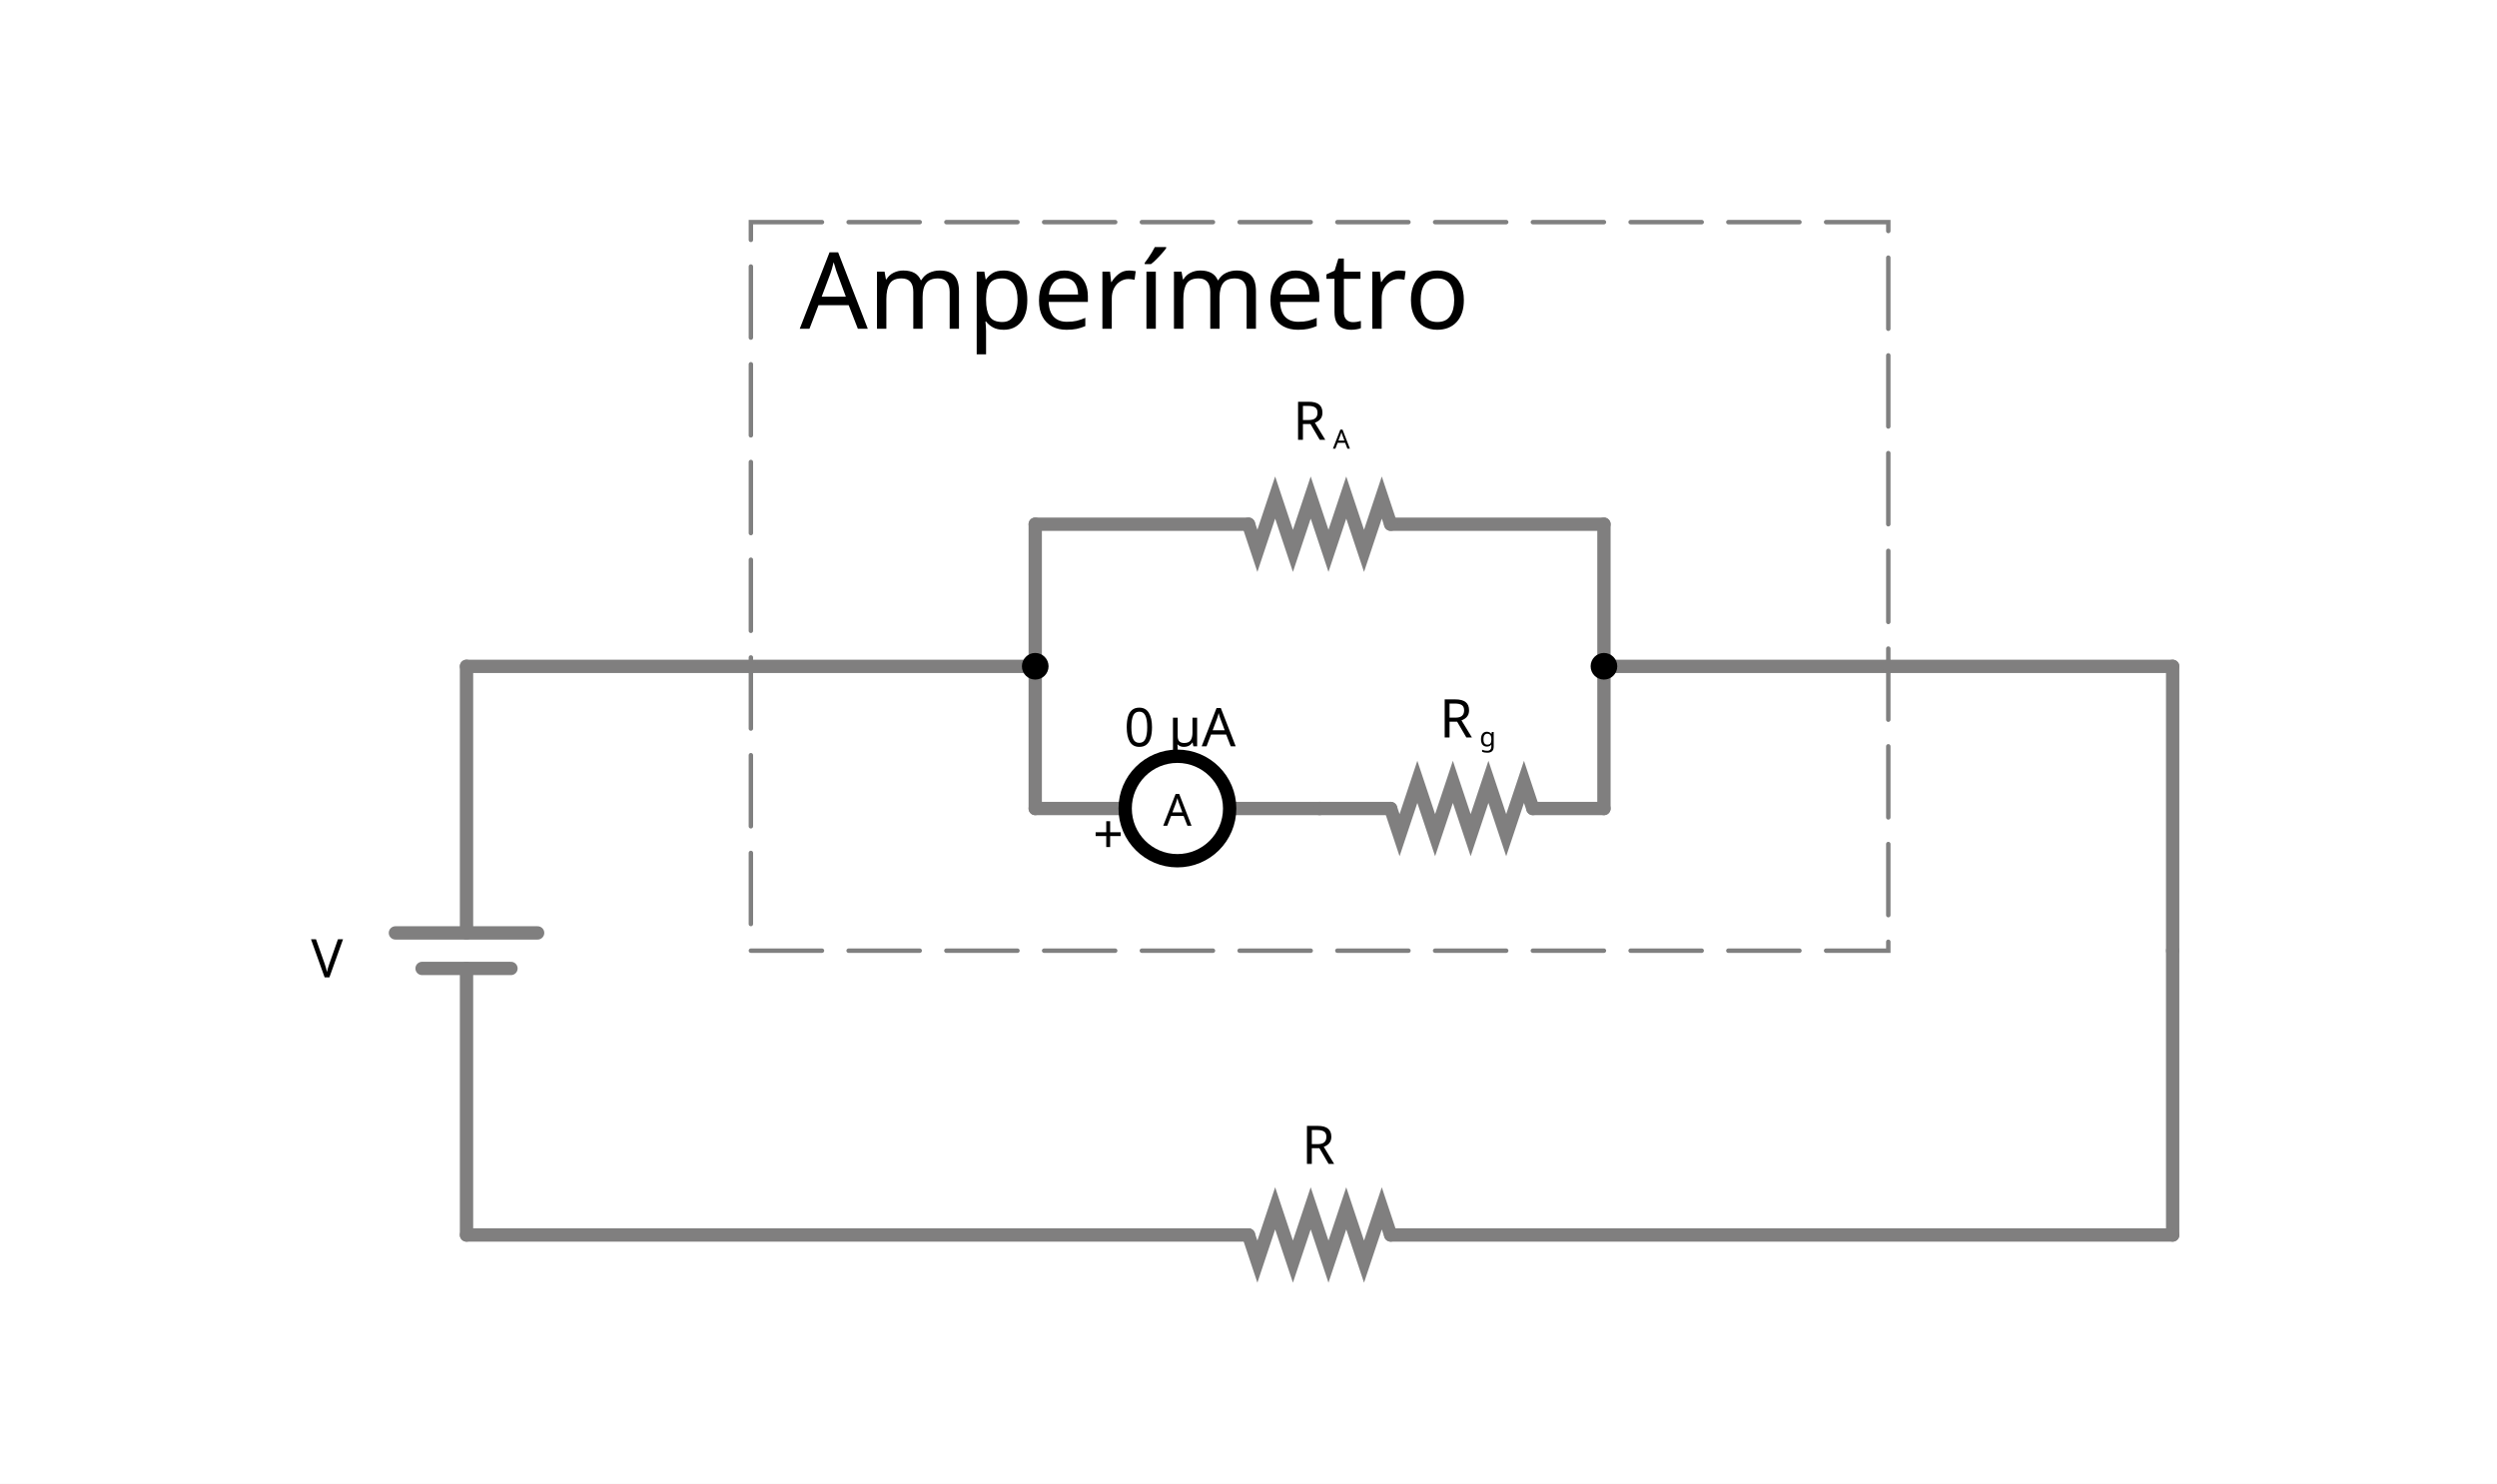
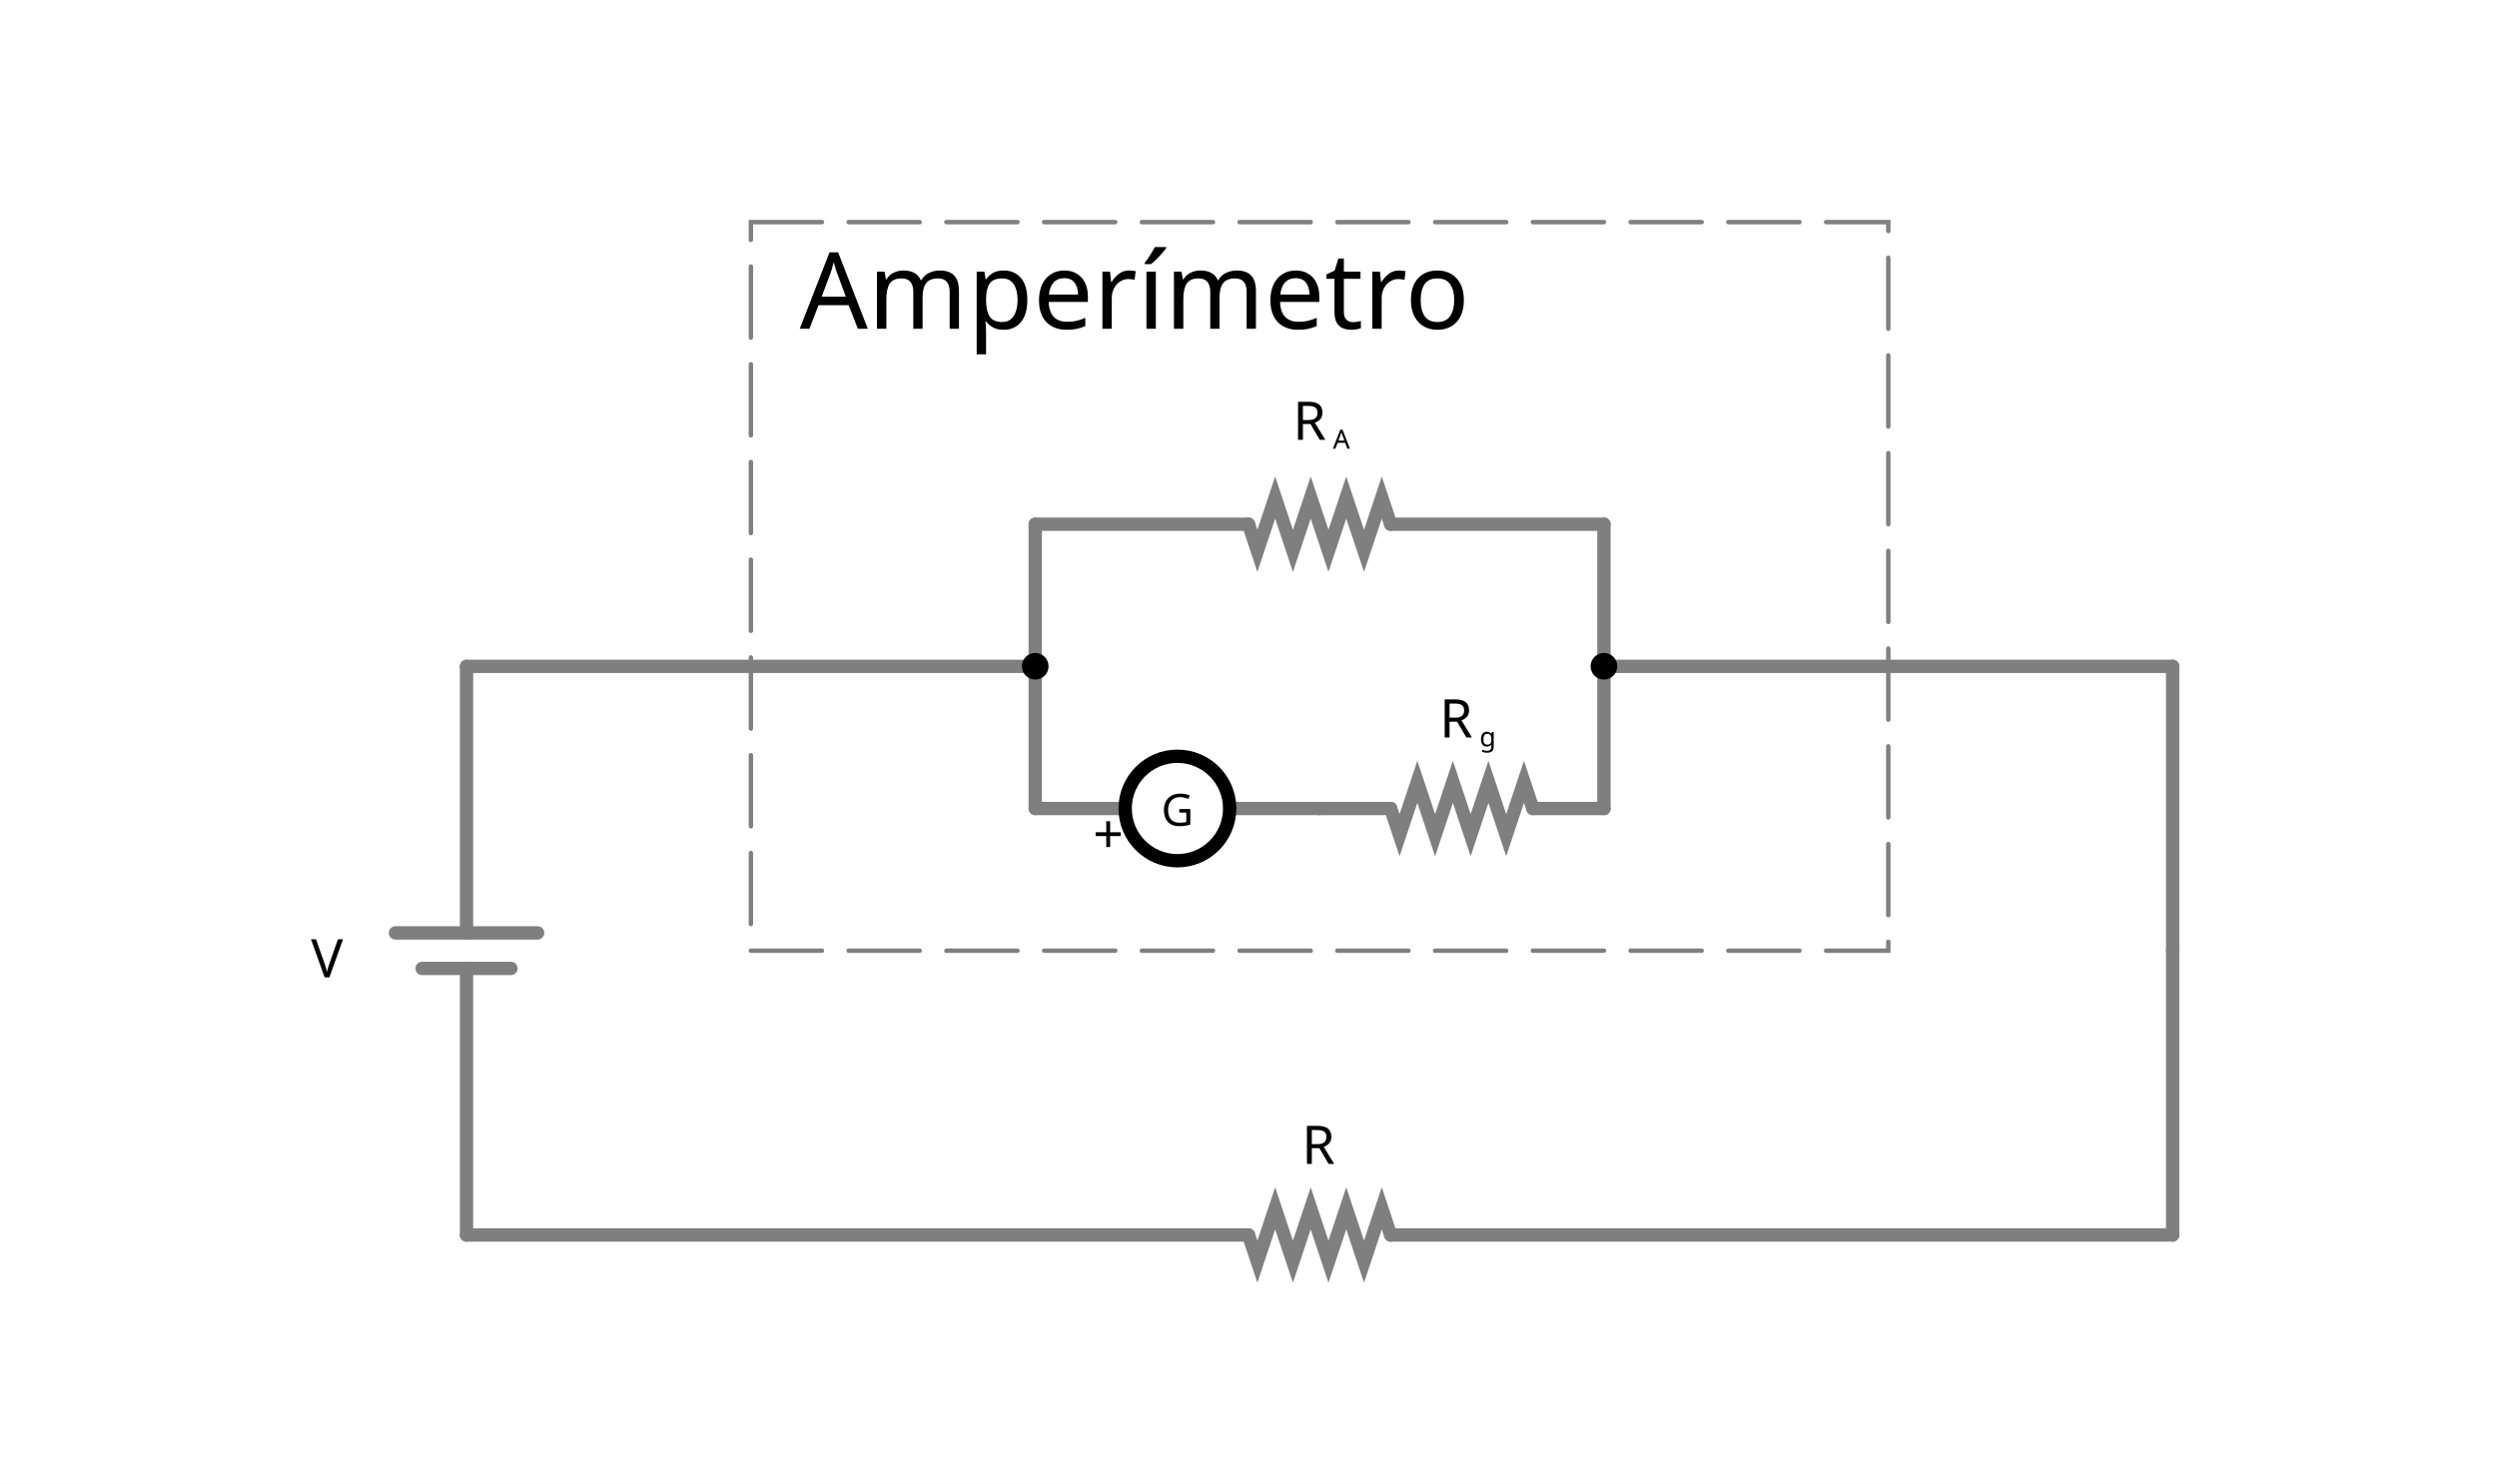
- <svg xmlns="http://www.w3.org/2000/svg" version="1.1" width="562" height="334">
-   <defs>
+ <svg xmlns="http://www.w3.org/2000/svg" version="1.1" width="562" height="334" id="svg38">
+   <defs id="defs6">
    <linearGradient id="mHDpWhEBLhmV" x1="0px" x2="32px" y1="0px" y2="0px" gradientUnits="userSpaceOnUse">
-       <stop offset="0" stop-color="#807f7f" />
-       <stop offset="1" stop-color="#807f7f" />
+       <stop offset="0" stop-color="#807f7f" id="stop1" />
+       <stop offset="1" stop-color="#807f7f" id="stop2" />
    </linearGradient>
    <linearGradient id="strVgvPLyIhi" x1="0px" x2="32px" y1="0px" y2="0px" gradientUnits="userSpaceOnUse">
-       <stop offset="0" stop-color="#807f7f" />
-       <stop offset="1" stop-color="#807f7f" />
+       <stop offset="0" stop-color="#807f7f" id="stop3" />
+       <stop offset="1" stop-color="#807f7f" id="stop4" />
    </linearGradient>
    <linearGradient id="QlocIoTJXaEZ" x1="0px" x2="32px" y1="0px" y2="0px" gradientUnits="userSpaceOnUse">
-       <stop offset="0" stop-color="#807f7f" />
-       <stop offset="1" stop-color="#807f7f" />
+       <stop offset="0" stop-color="#807f7f" id="stop5" />
+       <stop offset="1" stop-color="#807f7f" id="stop6" />
    </linearGradient>
  </defs>
-   <g>
-     <rect fill="#ffffff" stroke="none" x="0" y="0" width="562" height="334" />
-     <g transform="scale(1,1) translate(-151,-58)">
-       <path fill="none" stroke="#807f7f" paint-order="fill stroke markers" d=" M 384 240 L 404 240" stroke-linecap="round" stroke-miterlimit="10" stroke-width="3" stroke-dasharray="" />
-       <path fill="none" stroke="#807f7f" paint-order="fill stroke markers" d=" M 428 240 L 448 240" stroke-linecap="round" stroke-miterlimit="10" stroke-width="3" stroke-dasharray="" />
-       <path fill="none" stroke="#000000" paint-order="fill stroke markers" d=" M 427.76 240 A 11.76 11.76 0 1 1 427.76 239.988" stroke-linecap="round" stroke-miterlimit="10" stroke-width="3" stroke-dasharray="" />
-       <g>
-         <text fill="#000000" stroke="none" font-family="sans-serif" font-size="10px" font-style="normal" font-weight="normal" text-decoration="normal" x="416" y="240" text-anchor="middle" dominant-baseline="central">A</text>
+   <g id="g38">
+     <rect fill="#ffffff" stroke="none" x="0" y="0" width="562" height="334" id="rect6" />
+     <g transform="scale(1,1) translate(-151,-58)" id="g37">
+       <path fill="none" stroke="#807f7f" paint-order="fill stroke markers" d=" M 384 240 L 404 240" stroke-linecap="round" stroke-miterlimit="10" stroke-width="3" stroke-dasharray="" id="path6" />
+       <path fill="none" stroke="#807f7f" paint-order="fill stroke markers" d=" M 428 240 L 448 240" stroke-linecap="round" stroke-miterlimit="10" stroke-width="3" stroke-dasharray="" id="path7" />
+       <path fill="none" stroke="#000000" paint-order="fill stroke markers" d=" M 427.76 240 A 11.76 11.76 0 1 1 427.76 239.988" stroke-linecap="round" stroke-miterlimit="10" stroke-width="3" stroke-dasharray="" id="path8" />
+       <g id="g8">
+         <text fill="#000000" stroke="none" font-family="sans-serif" font-size="10px" font-style="normal" font-weight="normal" text-decoration="normal" x="416" y="240" text-anchor="middle" dominant-baseline="central" id="text8">G</text>
      </g>
-       <text fill="#000000" stroke="none" font-family="sans-serif" font-size="12px" font-style="normal" font-weight="normal" text-decoration="normal" x="397" y="250" text-anchor="start" dominant-baseline="alphabetic">+</text>
-       <g>
-         <text fill="#000000" stroke="none" font-family="sans-serif" font-size="12px" font-style="normal" font-weight="normal" text-decoration="normal" x="404" y="226" text-anchor="start" dominant-baseline="alphabetic">0 μA</text>
+       <text fill="#000000" stroke="none" font-family="sans-serif" font-size="12px" font-style="normal" font-weight="normal" text-decoration="normal" x="397" y="250" text-anchor="start" dominant-baseline="alphabetic" id="text9">+</text>
+       <path fill="none" stroke="#807f7f" paint-order="fill stroke markers" d=" M 448 240 L 464 240" stroke-linecap="round" stroke-miterlimit="10" stroke-width="3" stroke-dasharray="" id="path10" />
+       <path fill="none" stroke="#807f7f" paint-order="fill stroke markers" d=" M 496 240 L 512 240" stroke-linecap="round" stroke-miterlimit="10" stroke-width="3" stroke-dasharray="" id="path11" />
+       <g transform="matrix(1,0,0,1,464,240)" id="g12">
+         <path fill="none" stroke="url(#mHDpWhEBLhmV)" paint-order="fill stroke markers" d=" M 0 0 L 2 6 L 6 -6 L 10 6 L 14 -6 L 18 6 L 22 -6 L 26 6 L 30 -6 L 32 0" stroke-linecap="round" stroke-miterlimit="10" stroke-width="3" stroke-dasharray="" id="path12" />
      </g>
-       <path fill="none" stroke="#807f7f" paint-order="fill stroke markers" d=" M 448 240 L 464 240" stroke-linecap="round" stroke-miterlimit="10" stroke-width="3" stroke-dasharray="" />
-       <path fill="none" stroke="#807f7f" paint-order="fill stroke markers" d=" M 496 240 L 512 240" stroke-linecap="round" stroke-miterlimit="10" stroke-width="3" stroke-dasharray="" />
-       <g transform="matrix(1,0,0,1,464,240)">
-         <path fill="none" stroke="url(#mHDpWhEBLhmV)" paint-order="fill stroke markers" d=" M 0 0 L 2 6 L 6 -6 L 10 6 L 14 -6 L 18 6 L 22 -6 L 26 6 L 30 -6 L 32 0" stroke-linecap="round" stroke-miterlimit="10" stroke-width="3" stroke-dasharray="" />
+       <path fill="none" stroke="#807f7f" paint-order="fill stroke markers" d=" M 576 208 L 512 208" stroke-linecap="round" stroke-miterlimit="10" stroke-width="3" stroke-dasharray="" id="path13" />
+       <g id="g13">
+         <text fill="#000000" stroke="none" font-family="sans-serif" font-size="12px" font-style="normal" font-weight="normal" text-decoration="normal" x="544" y="202" text-anchor="start" dominant-baseline="alphabetic" id="text13" />
      </g>
-       <path fill="none" stroke="#807f7f" paint-order="fill stroke markers" d=" M 576 208 L 512 208" stroke-linecap="round" stroke-miterlimit="10" stroke-width="3" stroke-dasharray="" />
-       <g>
-         <text fill="#000000" stroke="none" font-family="sans-serif" font-size="12px" font-style="normal" font-weight="normal" text-decoration="normal" x="544" y="202" text-anchor="start" dominant-baseline="alphabetic" />
+       <path fill="none" stroke="#807f7f" paint-order="fill stroke markers" d=" M 320 208 L 384 208" stroke-linecap="round" stroke-miterlimit="10" stroke-width="3" stroke-dasharray="" id="path14" />
+       <g id="g14">
+         <text fill="#000000" stroke="none" font-family="sans-serif" font-size="12px" font-style="normal" font-weight="normal" text-decoration="normal" x="352" y="202" text-anchor="start" dominant-baseline="alphabetic" id="text14" />
      </g>
-       <path fill="none" stroke="#807f7f" paint-order="fill stroke markers" d=" M 320 208 L 384 208" stroke-linecap="round" stroke-miterlimit="10" stroke-width="3" stroke-dasharray="" />
-       <g>
-         <text fill="#000000" stroke="none" font-family="sans-serif" font-size="12px" font-style="normal" font-weight="normal" text-decoration="normal" x="352" y="202" text-anchor="start" dominant-baseline="alphabetic" />
+       <g id="g15">
+         <text fill="#000000" stroke="none" font-family="sans-serif" font-size="12px" font-style="normal" font-weight="normal" text-decoration="normal" x="475" y="224" text-anchor="start" dominant-baseline="alphabetic" id="text15">R</text>
      </g>
-       <g>
-         <text fill="#000000" stroke="none" font-family="sans-serif" font-size="12px" font-style="normal" font-weight="normal" text-decoration="normal" x="475" y="224" text-anchor="start" dominant-baseline="alphabetic">R</text>
+       <g id="g16">
+         <text fill="#000000" stroke="none" font-family="sans-serif" font-size="6px" font-style="normal" font-weight="normal" text-decoration="normal" x="484" y="226" text-anchor="start" dominant-baseline="alphabetic" id="text16">g</text>
      </g>
-       <g>
-         <text fill="#000000" stroke="none" font-family="sans-serif" font-size="6px" font-style="normal" font-weight="normal" text-decoration="normal" x="484" y="226" text-anchor="start" dominant-baseline="alphabetic">g</text>
+       <path fill="none" stroke="#807f7f" paint-order="fill stroke markers" d=" M 384 208 L 384 176" stroke-linecap="round" stroke-miterlimit="10" stroke-width="3" stroke-dasharray="" id="path16" />
+       <g id="g17">
+         <text fill="#000000" stroke="none" font-family="sans-serif" font-size="12px" font-style="normal" font-weight="normal" text-decoration="normal" x="390" y="198" text-anchor="start" dominant-baseline="alphabetic" id="text17" />
      </g>
-       <path fill="none" stroke="#807f7f" paint-order="fill stroke markers" d=" M 384 208 L 384 176" stroke-linecap="round" stroke-miterlimit="10" stroke-width="3" stroke-dasharray="" />
-       <g>
-         <text fill="#000000" stroke="none" font-family="sans-serif" font-size="12px" font-style="normal" font-weight="normal" text-decoration="normal" x="390" y="198" text-anchor="start" dominant-baseline="alphabetic" />
+       <path fill="none" stroke="#807f7f" paint-order="fill stroke markers" d=" M 384 176 L 432 176" stroke-linecap="round" stroke-miterlimit="10" stroke-width="3" stroke-dasharray="" id="path17" />
+       <path fill="none" stroke="#807f7f" paint-order="fill stroke markers" d=" M 464 176 L 512 176" stroke-linecap="round" stroke-miterlimit="10" stroke-width="3" stroke-dasharray="" id="path18" />
+       <g transform="matrix(1,0,0,1,432,176)" id="g19">
+         <path fill="none" stroke="url(#strVgvPLyIhi)" paint-order="fill stroke markers" d=" M 0 0 L 2 6 L 6 -6 L 10 6 L 14 -6 L 18 6 L 22 -6 L 26 6 L 30 -6 L 32 0" stroke-linecap="round" stroke-miterlimit="10" stroke-width="3" stroke-dasharray="" id="path19" />
      </g>
-       <path fill="none" stroke="#807f7f" paint-order="fill stroke markers" d=" M 384 176 L 432 176" stroke-linecap="round" stroke-miterlimit="10" stroke-width="3" stroke-dasharray="" />
-       <path fill="none" stroke="#807f7f" paint-order="fill stroke markers" d=" M 464 176 L 512 176" stroke-linecap="round" stroke-miterlimit="10" stroke-width="3" stroke-dasharray="" />
-       <g transform="matrix(1,0,0,1,432,176)">
-         <path fill="none" stroke="url(#strVgvPLyIhi)" paint-order="fill stroke markers" d=" M 0 0 L 2 6 L 6 -6 L 10 6 L 14 -6 L 18 6 L 22 -6 L 26 6 L 30 -6 L 32 0" stroke-linecap="round" stroke-miterlimit="10" stroke-width="3" stroke-dasharray="" />
+       <path fill="none" stroke="#807f7f" paint-order="fill stroke markers" d=" M 512 208 L 512 176" stroke-linecap="round" stroke-miterlimit="10" stroke-width="3" stroke-dasharray="" id="path20" />
+       <g id="g20">
+         <text fill="#000000" stroke="none" font-family="sans-serif" font-size="12px" font-style="normal" font-weight="normal" text-decoration="normal" x="518" y="198" text-anchor="start" dominant-baseline="alphabetic" id="text20" />
      </g>
-       <path fill="none" stroke="#807f7f" paint-order="fill stroke markers" d=" M 512 208 L 512 176" stroke-linecap="round" stroke-miterlimit="10" stroke-width="3" stroke-dasharray="" />
-       <g>
-         <text fill="#000000" stroke="none" font-family="sans-serif" font-size="12px" font-style="normal" font-weight="normal" text-decoration="normal" x="518" y="198" text-anchor="start" dominant-baseline="alphabetic" />
+       <g id="g21">
+         <text fill="#000000" stroke="none" font-family="sans-serif" font-size="6px" font-style="normal" font-weight="normal" text-decoration="normal" x="451" y="159" text-anchor="start" dominant-baseline="alphabetic" id="text21">A</text>
      </g>
-       <g>
-         <text fill="#000000" stroke="none" font-family="sans-serif" font-size="6px" font-style="normal" font-weight="normal" text-decoration="normal" x="451" y="159" text-anchor="start" dominant-baseline="alphabetic">A</text>
+       <g id="g22">
+         <text fill="#000000" stroke="none" font-family="sans-serif" font-size="12px" font-style="normal" font-weight="normal" text-decoration="normal" x="442" y="157" text-anchor="start" dominant-baseline="alphabetic" id="text22">R</text>
      </g>
-       <g>
-         <text fill="#000000" stroke="none" font-family="sans-serif" font-size="12px" font-style="normal" font-weight="normal" text-decoration="normal" x="442" y="157" text-anchor="start" dominant-baseline="alphabetic">R</text>
+       <path fill="none" stroke="#807f7f" paint-order="fill stroke markers" d=" M 384 208 L 384 240" stroke-linecap="round" stroke-miterlimit="10" stroke-width="3" stroke-dasharray="" id="path22" />
+       <g id="g23">
+         <text fill="#000000" stroke="none" font-family="sans-serif" font-size="12px" font-style="normal" font-weight="normal" text-decoration="normal" x="390" y="230" text-anchor="start" dominant-baseline="alphabetic" id="text23" />
      </g>
-       <path fill="none" stroke="#807f7f" paint-order="fill stroke markers" d=" M 384 208 L 384 240" stroke-linecap="round" stroke-miterlimit="10" stroke-width="3" stroke-dasharray="" />
-       <g>
-         <text fill="#000000" stroke="none" font-family="sans-serif" font-size="12px" font-style="normal" font-weight="normal" text-decoration="normal" x="390" y="230" text-anchor="start" dominant-baseline="alphabetic" />
+       <path fill="none" stroke="#807f7f" paint-order="fill stroke markers" d=" M 512 208 L 512 240" stroke-linecap="round" stroke-miterlimit="10" stroke-width="3" stroke-dasharray="" id="path23" />
+       <g id="g24">
+         <text fill="#000000" stroke="none" font-family="sans-serif" font-size="12px" font-style="normal" font-weight="normal" text-decoration="normal" x="518" y="230" text-anchor="start" dominant-baseline="alphabetic" id="text24" />
      </g>
-       <path fill="none" stroke="#807f7f" paint-order="fill stroke markers" d=" M 512 208 L 512 240" stroke-linecap="round" stroke-miterlimit="10" stroke-width="3" stroke-dasharray="" />
-       <g>
-         <text fill="#000000" stroke="none" font-family="sans-serif" font-size="12px" font-style="normal" font-weight="normal" text-decoration="normal" x="518" y="230" text-anchor="start" dominant-baseline="alphabetic" />
+       <rect fill="none" stroke="#808080" x="320" y="108" width="256" height="164" stroke-linecap="round" stroke-miterlimit="10" stroke-dasharray="16,6" id="rect24" />
+       <g id="g25">
+         <text fill="#000000" stroke="none" font-family="sans-serif" font-size="24px" font-style="normal" font-weight="normal" text-decoration="normal" x="331" y="132" text-anchor="start" dominant-baseline="alphabetic" id="text25">Amperímetro</text>
      </g>
-       <rect fill="none" stroke="#808080" x="320" y="108" width="256" height="164" stroke-linecap="round" stroke-miterlimit="10" stroke-dasharray="16,6" />
-       <g>
-         <text fill="#000000" stroke="none" font-family="sans-serif" font-size="24px" font-style="normal" font-weight="normal" text-decoration="normal" x="331" y="132" text-anchor="start" dominant-baseline="alphabetic">Amperímetro</text>
+       <path fill="none" stroke="#807f7f" paint-order="fill stroke markers" d=" M 320 208 L 256 208" stroke-linecap="round" stroke-miterlimit="10" stroke-width="3" id="path25" />
+       <g id="g26">
+         <text fill="#000000" stroke="none" font-family="sans-serif" font-size="12px" font-style="normal" font-weight="normal" text-decoration="normal" x="288" y="202" text-anchor="start" dominant-baseline="alphabetic" id="text26" />
      </g>
-       <path fill="none" stroke="#807f7f" paint-order="fill stroke markers" d=" M 320 208 L 256 208" stroke-linecap="round" stroke-miterlimit="10" stroke-width="3" />
-       <g>
-         <text fill="#000000" stroke="none" font-family="sans-serif" font-size="12px" font-style="normal" font-weight="normal" text-decoration="normal" x="288" y="202" text-anchor="start" dominant-baseline="alphabetic" />
+       <path fill="none" stroke="#807f7f" paint-order="fill stroke markers" d=" M 576 208 L 640 208" stroke-linecap="round" stroke-miterlimit="10" stroke-width="3" id="path26" />
+       <g id="g27">
+         <text fill="#000000" stroke="none" font-family="sans-serif" font-size="12px" font-style="normal" font-weight="normal" text-decoration="normal" x="608" y="202" text-anchor="start" dominant-baseline="alphabetic" id="text27" />
      </g>
-       <path fill="none" stroke="#807f7f" paint-order="fill stroke markers" d=" M 576 208 L 640 208" stroke-linecap="round" stroke-miterlimit="10" stroke-width="3" />
-       <g>
-         <text fill="#000000" stroke="none" font-family="sans-serif" font-size="12px" font-style="normal" font-weight="normal" text-decoration="normal" x="608" y="202" text-anchor="start" dominant-baseline="alphabetic" />
+       <path fill="none" stroke="#807f7f" paint-order="fill stroke markers" d=" M 640 208 L 640 272" stroke-linecap="round" stroke-miterlimit="10" stroke-width="3" id="path27" />
+       <g id="g28">
+         <text fill="#000000" stroke="none" font-family="sans-serif" font-size="12px" font-style="normal" font-weight="normal" text-decoration="normal" x="646" y="246" text-anchor="start" dominant-baseline="alphabetic" id="text28" />
      </g>
-       <path fill="none" stroke="#807f7f" paint-order="fill stroke markers" d=" M 640 208 L 640 272" stroke-linecap="round" stroke-miterlimit="10" stroke-width="3" />
-       <g>
-         <text fill="#000000" stroke="none" font-family="sans-serif" font-size="12px" font-style="normal" font-weight="normal" text-decoration="normal" x="646" y="246" text-anchor="start" dominant-baseline="alphabetic" />
+       <path fill="none" stroke="#807f7f" paint-order="fill stroke markers" d=" M 640 272 L 640 336" stroke-linecap="round" stroke-miterlimit="10" stroke-width="3" id="path28" />
+       <g id="g29">
+         <text fill="#000000" stroke="none" font-family="sans-serif" font-size="12px" font-style="normal" font-weight="normal" text-decoration="normal" x="646" y="310" text-anchor="start" dominant-baseline="alphabetic" id="text29" />
      </g>
-       <path fill="none" stroke="#807f7f" paint-order="fill stroke markers" d=" M 640 272 L 640 336" stroke-linecap="round" stroke-miterlimit="10" stroke-width="3" />
-       <g>
-         <text fill="#000000" stroke="none" font-family="sans-serif" font-size="12px" font-style="normal" font-weight="normal" text-decoration="normal" x="646" y="310" text-anchor="start" dominant-baseline="alphabetic" />
+       <path fill="none" stroke="#807f7f" paint-order="fill stroke markers" d=" M 640 336 L 464 336" stroke-linecap="round" stroke-miterlimit="10" stroke-width="3" id="path29" />
+       <path fill="none" stroke="#807f7f" paint-order="fill stroke markers" d=" M 432 336 L 256 336" stroke-linecap="round" stroke-miterlimit="10" stroke-width="3" id="path30" />
+       <g transform="matrix(-1,0,0,-1,464,336)" id="g31">
+         <path fill="none" stroke="url(#QlocIoTJXaEZ)" paint-order="fill stroke markers" d=" M 0 0 L 2 6 L 6 -6 L 10 6 L 14 -6 L 18 6 L 22 -6 L 26 6 L 30 -6 L 32 0" stroke-linecap="round" stroke-miterlimit="10" stroke-width="3" id="path31" />
      </g>
-       <path fill="none" stroke="#807f7f" paint-order="fill stroke markers" d=" M 640 336 L 464 336" stroke-linecap="round" stroke-miterlimit="10" stroke-width="3" />
-       <path fill="none" stroke="#807f7f" paint-order="fill stroke markers" d=" M 432 336 L 256 336" stroke-linecap="round" stroke-miterlimit="10" stroke-width="3" />
-       <g transform="matrix(-1,0,0,-1,464,336)">
-         <path fill="none" stroke="url(#QlocIoTJXaEZ)" paint-order="fill stroke markers" d=" M 0 0 L 2 6 L 6 -6 L 10 6 L 14 -6 L 18 6 L 22 -6 L 26 6 L 30 -6 L 32 0" stroke-linecap="round" stroke-miterlimit="10" stroke-width="3" />
+       <path fill="none" stroke="#807f7f" paint-order="fill stroke markers" d=" M 256 336 L 256 276" stroke-linecap="round" stroke-miterlimit="10" stroke-width="3" id="path32" />
+       <path fill="none" stroke="#807f7f" paint-order="fill stroke markers" d=" M 256 268 L 256 208" stroke-linecap="round" stroke-miterlimit="10" stroke-width="3" id="path33" />
+       <path fill="none" stroke="#807f7f" paint-order="fill stroke markers" d=" M 246 276 L 266 276" stroke-linecap="round" stroke-miterlimit="10" stroke-width="3" id="path34" />
+       <path fill="none" stroke="#807f7f" paint-order="fill stroke markers" d=" M 240 268 L 272 268" stroke-linecap="round" stroke-miterlimit="10" stroke-width="3" id="path35" />
+       <g id="g35">
+         <text fill="#000000" stroke="none" font-family="sans-serif" font-size="12px" font-style="normal" font-weight="normal" text-decoration="normal" x="444" y="320" text-anchor="start" dominant-baseline="alphabetic" id="text35">R</text>
      </g>
-       <path fill="none" stroke="#807f7f" paint-order="fill stroke markers" d=" M 256 336 L 256 276" stroke-linecap="round" stroke-miterlimit="10" stroke-width="3" />
-       <path fill="none" stroke="#807f7f" paint-order="fill stroke markers" d=" M 256 268 L 256 208" stroke-linecap="round" stroke-miterlimit="10" stroke-width="3" />
-       <path fill="none" stroke="#807f7f" paint-order="fill stroke markers" d=" M 246 276 L 266 276" stroke-linecap="round" stroke-miterlimit="10" stroke-width="3" />
-       <path fill="none" stroke="#807f7f" paint-order="fill stroke markers" d=" M 240 268 L 272 268" stroke-linecap="round" stroke-miterlimit="10" stroke-width="3" />
-       <g>
-         <text fill="#000000" stroke="none" font-family="sans-serif" font-size="12px" font-style="normal" font-weight="normal" text-decoration="normal" x="444" y="320" text-anchor="start" dominant-baseline="alphabetic">R</text>
+       <g id="g36">
+         <text fill="#000000" stroke="none" font-family="sans-serif" font-size="12px" font-style="normal" font-weight="normal" text-decoration="normal" x="221" y="278" text-anchor="start" dominant-baseline="alphabetic" id="text36">V</text>
      </g>
-       <g>
-         <text fill="#000000" stroke="none" font-family="sans-serif" font-size="12px" font-style="normal" font-weight="normal" text-decoration="normal" x="221" y="278" text-anchor="start" dominant-baseline="alphabetic">V</text>
-       </g>
-       <path fill="#000000" stroke="none" paint-order="stroke fill markers" d=" M 515 208 A 3 3 0 1 1 515 207.96 Z" />
-       <path fill="#000000" stroke="none" paint-order="stroke fill markers" d=" M 387 208 A 3 3 0 1 1 387 207.96 Z" />
+       <path fill="#000000" stroke="none" paint-order="stroke fill markers" d=" M 515 208 A 3 3 0 1 1 515 207.96 Z" id="path36" />
+       <path fill="#000000" stroke="none" paint-order="stroke fill markers" d=" M 387 208 A 3 3 0 1 1 387 207.96 Z" id="path37" />
    </g>
  </g>
</svg>
